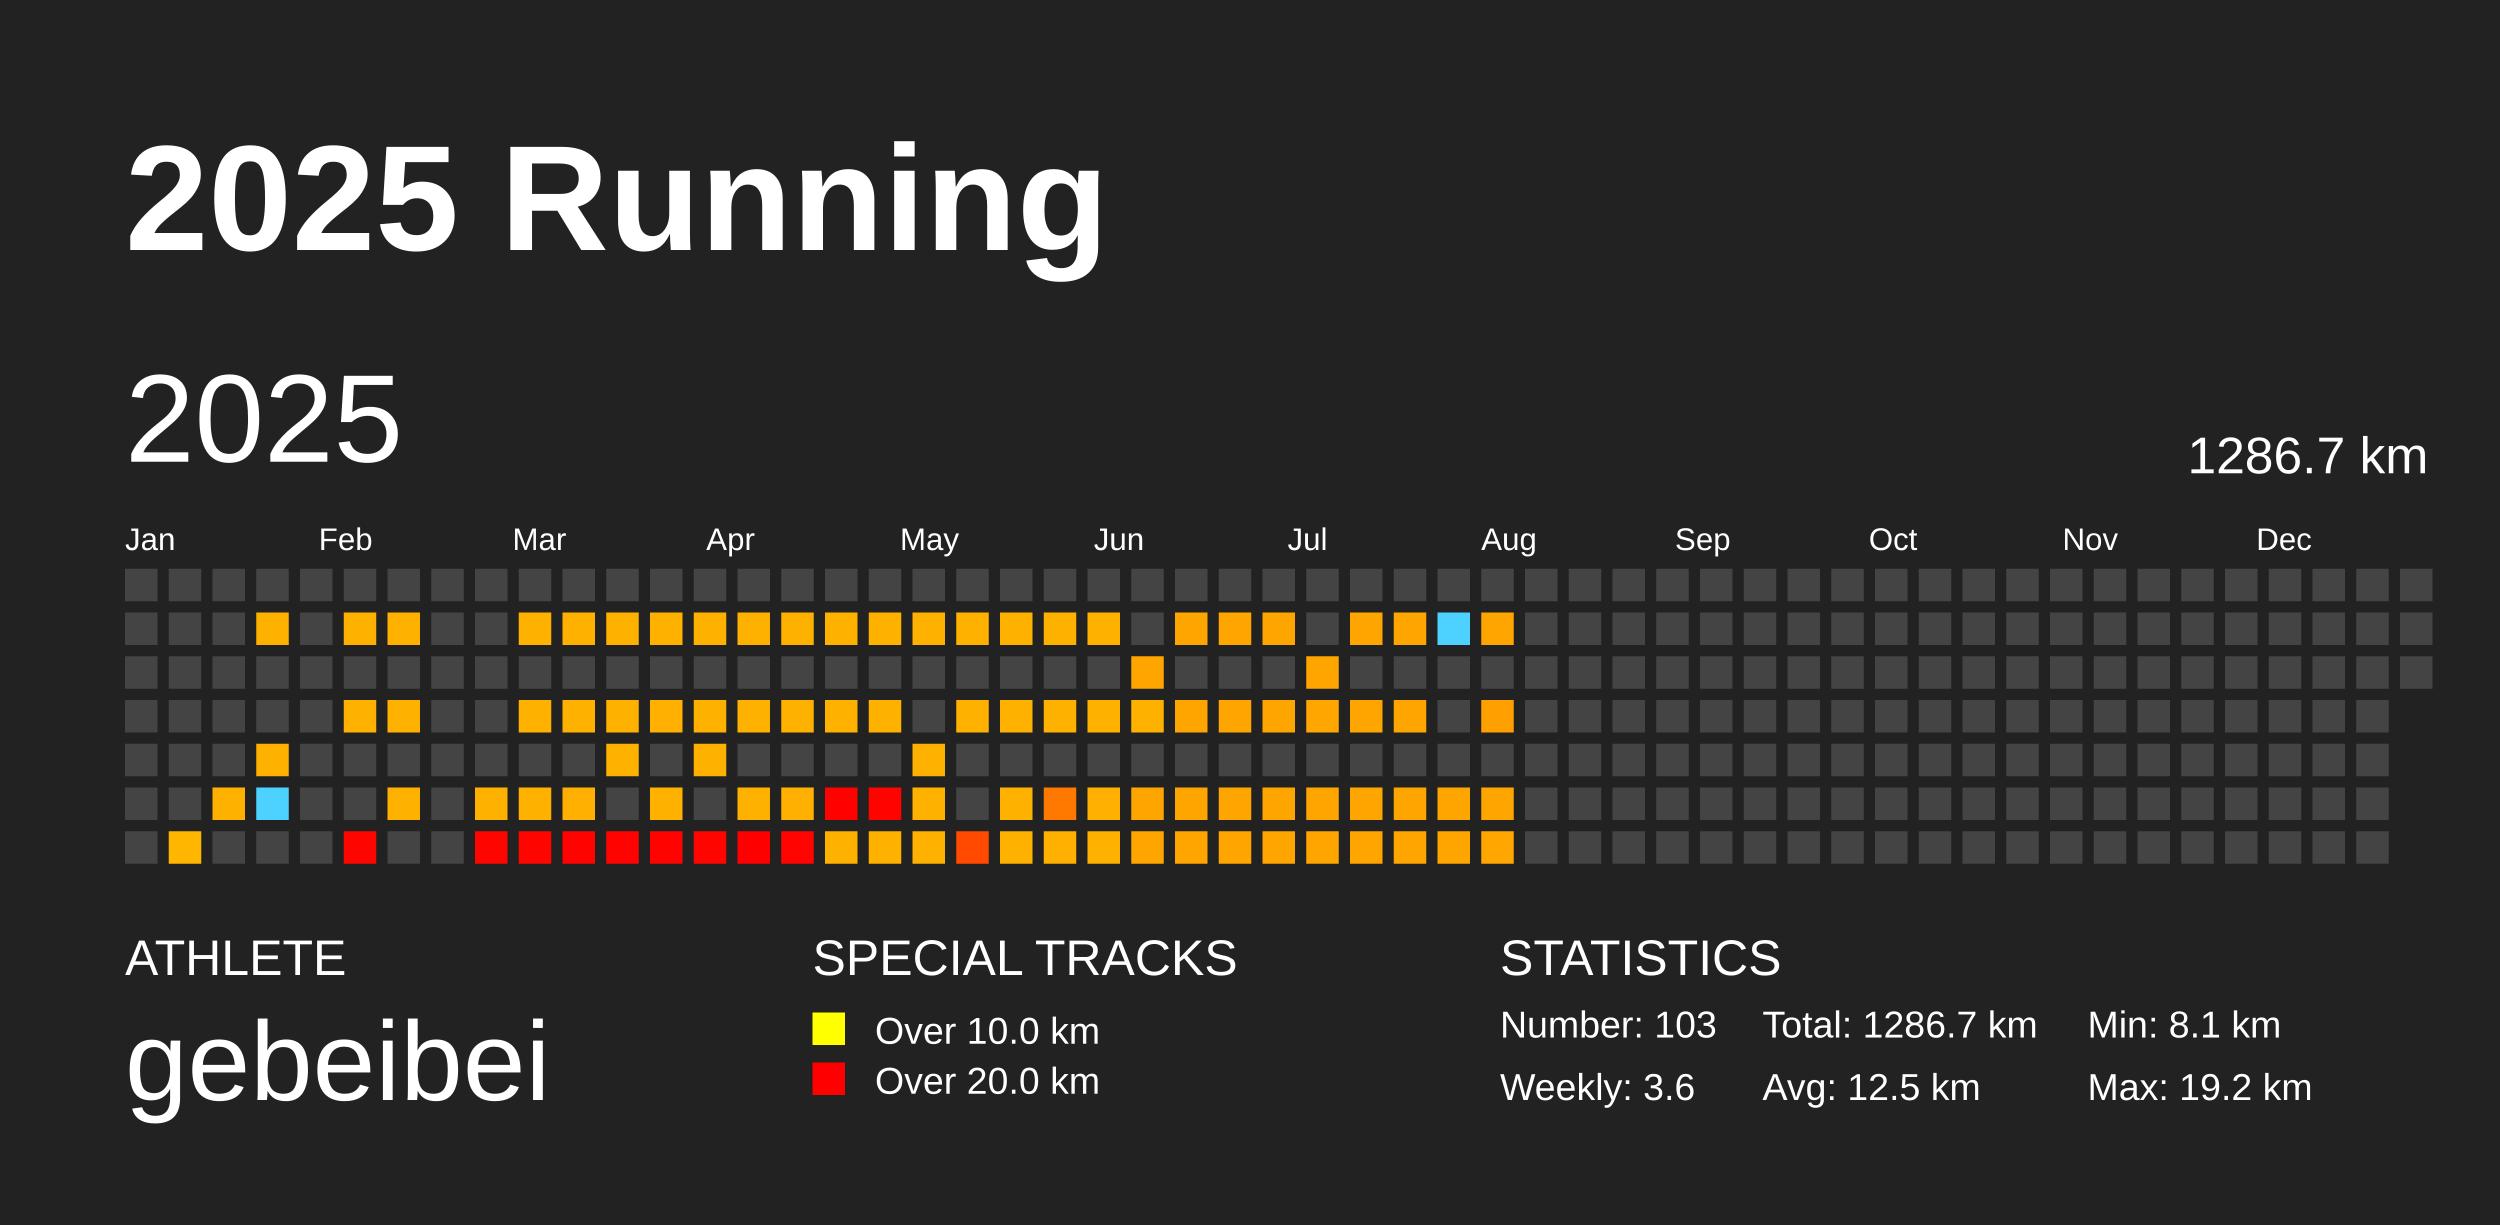
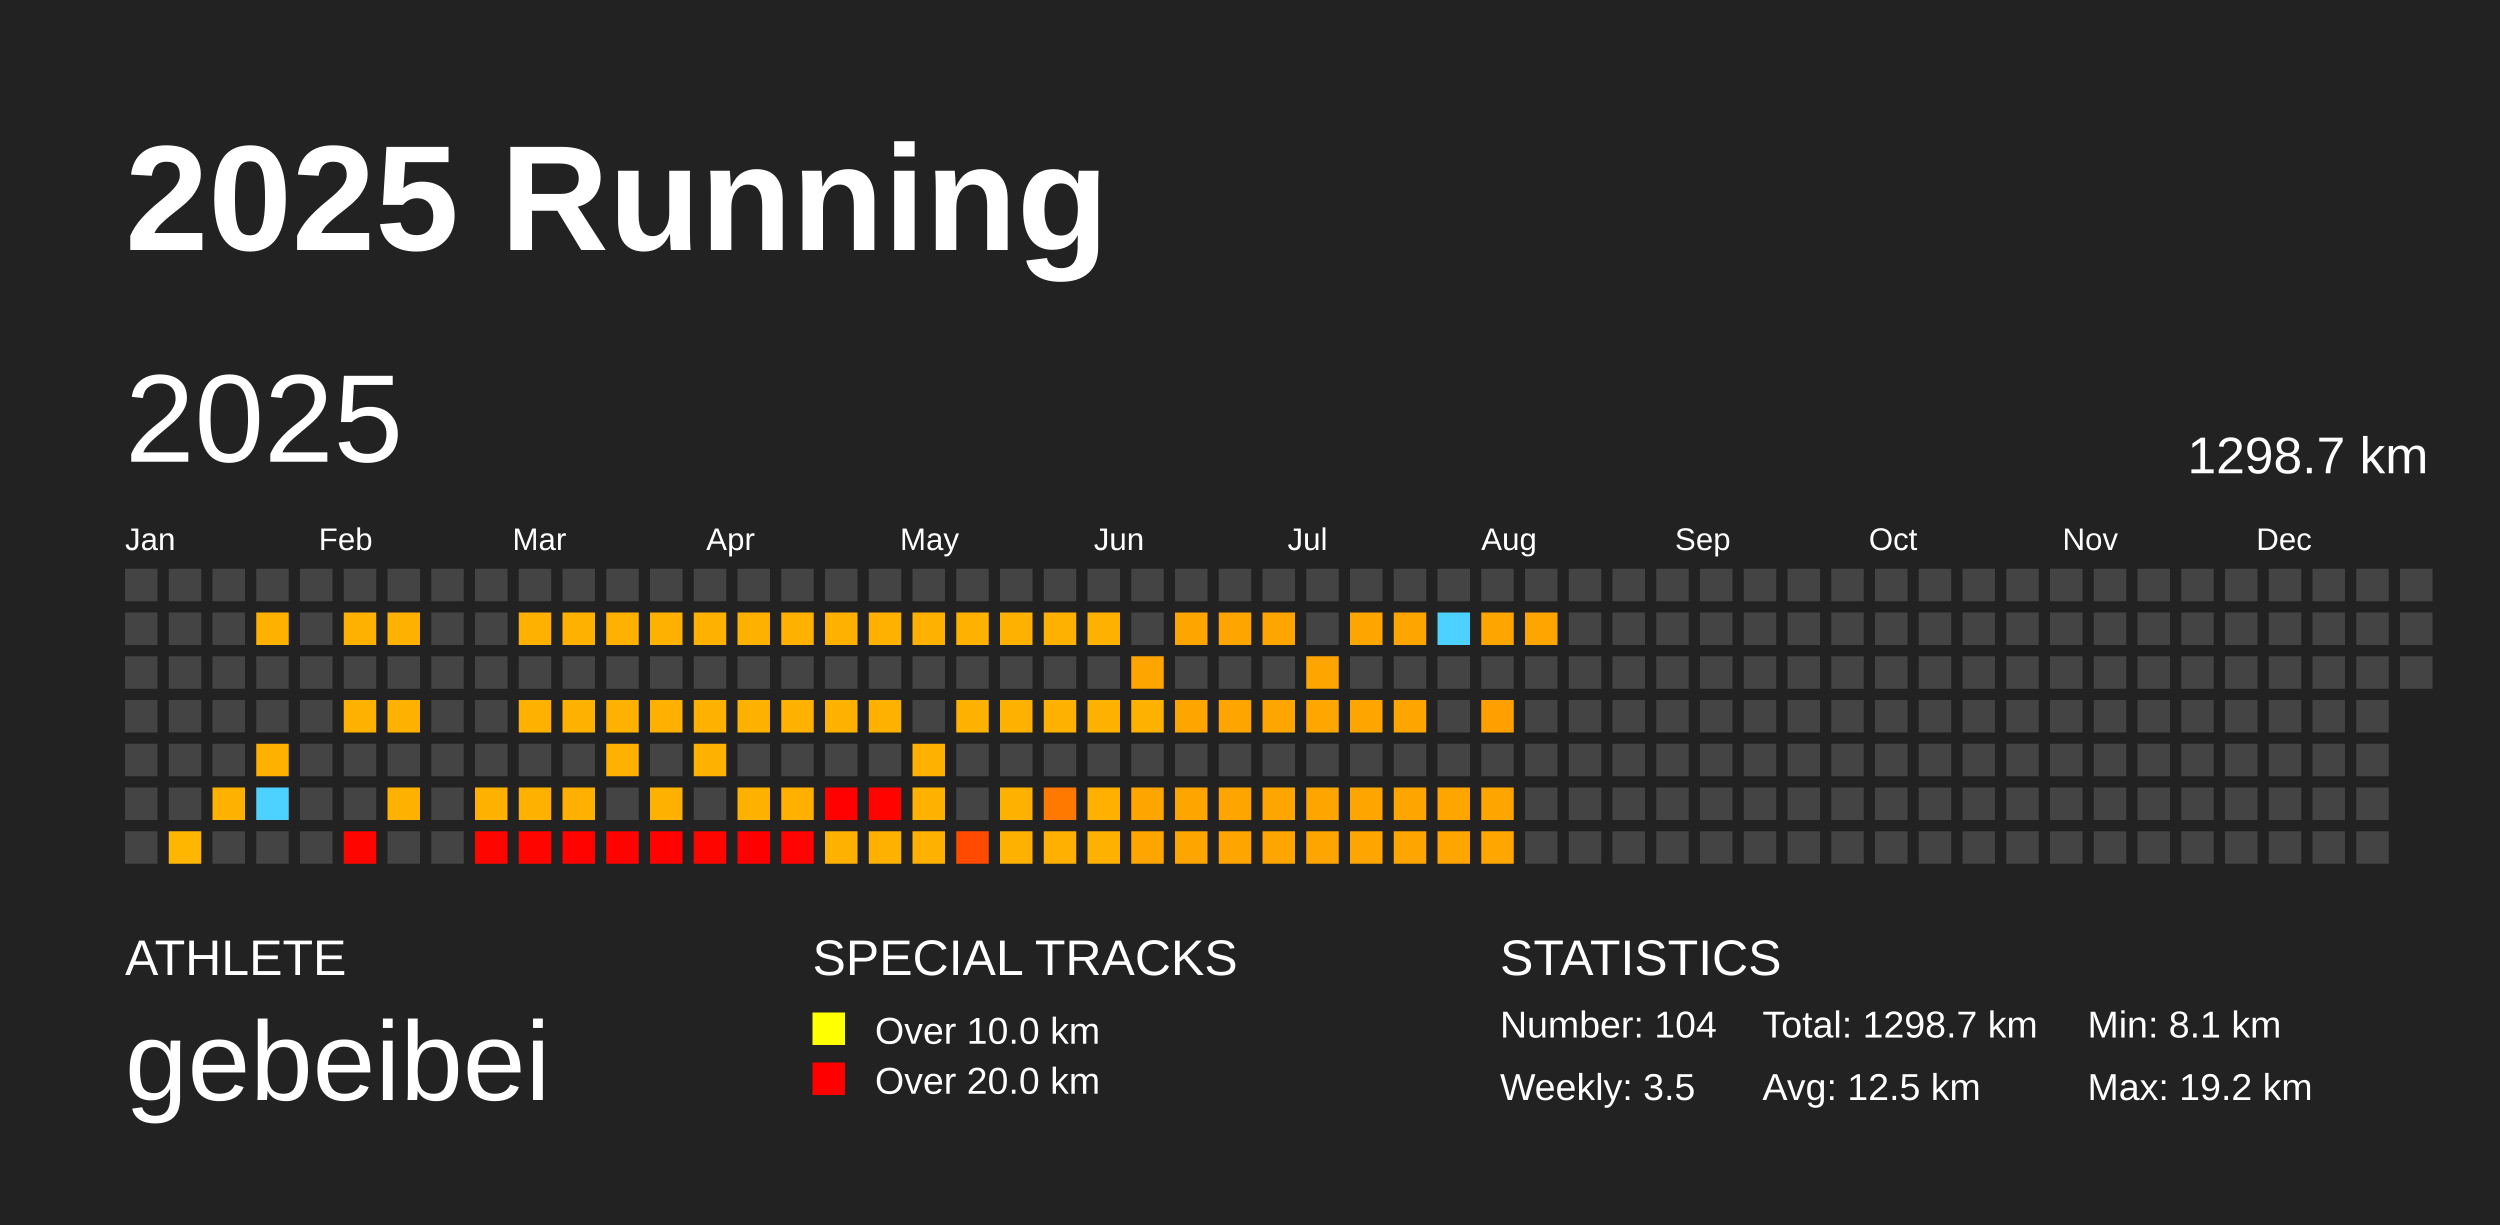
<svg xmlns="http://www.w3.org/2000/svg" baseProfile="full" height="98mm" version="1.1" viewBox="0,0,200,98" width="200mm">
  <defs />
  <rect fill="#222222" height="98" width="200" x="0" y="0" />
  <text fill="#FFFFFF" style="font-size:12px; font-family:Arial; font-weight:bold;" x="10" y="20">2025 Running</text>
  <text fill="#FFFFFF" style="font-size:4px; font-family:Arial" x="10" y="78">ATHLETE</text>
  <text fill="#FFFFFF" style="font-size:9px; font-family:Arial" x="10" y="88">gebeibei</text>
  <text fill="#FFFFFF" style="font-size:4px; font-family:Arial" x="65" y="78">SPECIAL TRACKS</text>
  <rect fill="yellow" height="2.6" width="2.6" x="65" y="81" />
  <text fill="#FFFFFF" style="font-size:3px; font-family:Arial" x="70" y="83.5">Over 10.0 km</text>
  <rect fill="red" height="2.6" width="2.6" x="65" y="85" />
  <text fill="#FFFFFF" style="font-size:3px; font-family:Arial" x="70" y="87.5">Over 20.0 km</text>
  <text fill="#FFFFFF" style="font-size:4px; font-family:Arial" x="120" y="78">STATISTICS</text>
-   <text fill="#FFFFFF" style="font-size:3px; font-family:Arial" x="120" y="83">Number: 103</text>
-   <text fill="#FFFFFF" style="font-size:3px; font-family:Arial" x="120" y="88">Weekly: 3.6</text>
-   <text fill="#FFFFFF" style="font-size:3px; font-family:Arial" x="141" y="83">Total: 1286.7 km</text>
+   <text fill="#FFFFFF" style="font-size:3px; font-family:Arial" x="120" y="83">Number: 104</text>
+   <text fill="#FFFFFF" style="font-size:3px; font-family:Arial" x="120" y="88">Weekly: 3.5</text>
+   <text fill="#FFFFFF" style="font-size:3px; font-family:Arial" x="141" y="83">Total: 1298.7 km</text>
  <text fill="#FFFFFF" style="font-size:3px; font-family:Arial" x="141" y="88">Avg: 12.5 km</text>
  <text fill="#FFFFFF" style="font-size:3px; font-family:Arial" x="167" y="83">Min: 8.1 km</text>
  <text fill="#FFFFFF" style="font-size:3px; font-family:Arial" x="167" y="88">Max: 19.2 km</text>
  <text dominant-baseline="hanging" fill="#FFFFFF" style="font-size:10.0px; font-family:Arial;" x="10" y="30">2025</text>
-   <text dominant-baseline="hanging" fill="#FFFFFF" style="font-size:4.125px; font-family:Arial;" x="175" y="35">1286.7 km</text>
+   <text dominant-baseline="hanging" fill="#FFFFFF" style="font-size:4.125px; font-family:Arial;" x="175" y="35">1298.7 km</text>
  <text fill="#FFFFFF" style="font-size:2.5px; font-family:Arial" x="10.0" y="44">Jan</text>
  <text fill="#FFFFFF" style="font-size:2.5px; font-family:Arial" x="25.5" y="44">Feb</text>
  <text fill="#FFFFFF" style="font-size:2.5px; font-family:Arial" x="41.0" y="44">Mar</text>
  <text fill="#FFFFFF" style="font-size:2.5px; font-family:Arial" x="56.5" y="44">Apr</text>
  <text fill="#FFFFFF" style="font-size:2.5px; font-family:Arial" x="72.0" y="44">May</text>
  <text fill="#FFFFFF" style="font-size:2.5px; font-family:Arial" x="87.5" y="44">Jun</text>
  <text fill="#FFFFFF" style="font-size:2.5px; font-family:Arial" x="103.0" y="44">Jul</text>
  <text fill="#FFFFFF" style="font-size:2.5px; font-family:Arial" x="118.5" y="44">Aug</text>
  <text fill="#FFFFFF" style="font-size:2.5px; font-family:Arial" x="134.0" y="44">Sep</text>
  <text fill="#FFFFFF" style="font-size:2.5px; font-family:Arial" x="149.5" y="44">Oct</text>
  <text fill="#FFFFFF" style="font-size:2.5px; font-family:Arial" x="165.0" y="44">Nov</text>
  <text fill="#FFFFFF" style="font-size:2.5px; font-family:Arial" x="180.5" y="44">Dec</text>
  <rect fill="#444444" height="2.6" width="2.6" x="10.0" y="45.5" />
  <rect fill="#444444" height="2.6" width="2.6" x="10.0" y="49.0" />
  <rect fill="#444444" height="2.6" width="2.6" x="10.0" y="52.5" />
  <rect fill="#444444" height="2.6" width="2.6" x="10.0" y="56.0" />
  <rect fill="#444444" height="2.6" width="2.6" x="10.0" y="59.5" />
  <rect fill="#444444" height="2.6" width="2.6" x="10.0" y="63.0" />
  <rect fill="#444444" height="2.6" width="2.6" x="10.0" y="66.5" />
  <rect fill="#444444" height="2.6" width="2.6" x="13.5" y="45.5" />
  <rect fill="#444444" height="2.6" width="2.6" x="13.5" y="49.0" />
  <rect fill="#444444" height="2.6" width="2.6" x="13.5" y="52.5" />
  <rect fill="#444444" height="2.6" width="2.6" x="13.5" y="56.0" />
  <rect fill="#444444" height="2.6" width="2.6" x="13.5" y="59.5" />
  <rect fill="#444444" height="2.6" width="2.6" x="13.5" y="63.0" />
  <rect fill="#ffb600" height="2.6" width="2.6" x="13.5" y="66.5" />
  <rect fill="#444444" height="2.6" width="2.6" x="17.0" y="45.5" />
  <rect fill="#444444" height="2.6" width="2.6" x="17.0" y="49.0" />
  <rect fill="#444444" height="2.6" width="2.6" x="17.0" y="52.5" />
  <rect fill="#444444" height="2.6" width="2.6" x="17.0" y="56.0" />
  <rect fill="#444444" height="2.6" width="2.6" x="17.0" y="59.5" />
  <rect fill="#ffb100" height="2.6" width="2.6" x="17.0" y="63.0" />
  <rect fill="#444444" height="2.6" width="2.6" x="17.0" y="66.5" />
  <rect fill="#444444" height="2.6" width="2.6" x="20.5" y="45.5" />
  <rect fill="#ffb100" height="2.6" width="2.6" x="20.5" y="49.0" />
  <rect fill="#444444" height="2.6" width="2.6" x="20.5" y="52.5" />
  <rect fill="#444444" height="2.6" width="2.6" x="20.5" y="56.0" />
  <rect fill="#ffb100" height="2.6" width="2.6" x="20.5" y="59.5" />
  <rect fill="#4dd2ff" height="2.6" width="2.6" x="20.5" y="63.0" />
  <rect fill="#444444" height="2.6" width="2.6" x="20.5" y="66.5" />
  <rect fill="#444444" height="2.6" width="2.6" x="24.0" y="45.5" />
  <rect fill="#444444" height="2.6" width="2.6" x="24.0" y="49.0" />
  <rect fill="#444444" height="2.6" width="2.6" x="24.0" y="52.5" />
  <rect fill="#444444" height="2.6" width="2.6" x="24.0" y="56.0" />
  <rect fill="#444444" height="2.6" width="2.6" x="24.0" y="59.5" />
  <rect fill="#444444" height="2.6" width="2.6" x="24.0" y="63.0" />
  <rect fill="#444444" height="2.6" width="2.6" x="24.0" y="66.5" />
  <rect fill="#444444" height="2.6" width="2.6" x="27.5" y="45.5" />
  <rect fill="#ffb100" height="2.6" width="2.6" x="27.5" y="49.0" />
  <rect fill="#444444" height="2.6" width="2.6" x="27.5" y="52.5" />
  <rect fill="#ffb100" height="2.6" width="2.6" x="27.5" y="56.0" />
  <rect fill="#444444" height="2.6" width="2.6" x="27.5" y="59.5" />
  <rect fill="#444444" height="2.6" width="2.6" x="27.5" y="63.0" />
  <rect fill="#ff0500" height="2.6" width="2.6" x="27.5" y="66.5" />
  <rect fill="#444444" height="2.6" width="2.6" x="31.0" y="45.5" />
  <rect fill="#ffb100" height="2.6" width="2.6" x="31.0" y="49.0" />
  <rect fill="#444444" height="2.6" width="2.6" x="31.0" y="52.5" />
  <rect fill="#ffb100" height="2.6" width="2.6" x="31.0" y="56.0" />
  <rect fill="#444444" height="2.6" width="2.6" x="31.0" y="59.5" />
  <rect fill="#ffb100" height="2.6" width="2.6" x="31.0" y="63.0" />
  <rect fill="#444444" height="2.6" width="2.6" x="31.0" y="66.5" />
  <rect fill="#444444" height="2.6" width="2.6" x="34.5" y="45.5" />
  <rect fill="#444444" height="2.6" width="2.6" x="34.5" y="49.0" />
  <rect fill="#444444" height="2.6" width="2.6" x="34.5" y="52.5" />
  <rect fill="#444444" height="2.6" width="2.6" x="34.5" y="56.0" />
  <rect fill="#444444" height="2.6" width="2.6" x="34.5" y="59.5" />
  <rect fill="#444444" height="2.6" width="2.6" x="34.5" y="63.0" />
  <rect fill="#444444" height="2.6" width="2.6" x="34.5" y="66.5" />
  <rect fill="#444444" height="2.6" width="2.6" x="38.0" y="45.5" />
  <rect fill="#444444" height="2.6" width="2.6" x="38.0" y="49.0" />
  <rect fill="#444444" height="2.6" width="2.6" x="38.0" y="52.5" />
  <rect fill="#444444" height="2.6" width="2.6" x="38.0" y="56.0" />
  <rect fill="#444444" height="2.6" width="2.6" x="38.0" y="59.5" />
  <rect fill="#ffb100" height="2.6" width="2.6" x="38.0" y="63.0" />
  <rect fill="#ff0500" height="2.6" width="2.6" x="38.0" y="66.5" />
  <rect fill="#444444" height="2.6" width="2.6" x="41.5" y="45.5" />
  <rect fill="#ffb100" height="2.6" width="2.6" x="41.5" y="49.0" />
  <rect fill="#444444" height="2.6" width="2.6" x="41.5" y="52.5" />
  <rect fill="#ffb100" height="2.6" width="2.6" x="41.5" y="56.0" />
  <rect fill="#444444" height="2.6" width="2.6" x="41.5" y="59.5" />
  <rect fill="#ffb100" height="2.6" width="2.6" x="41.5" y="63.0" />
  <rect fill="#ff0500" height="2.6" width="2.6" x="41.5" y="66.5" />
  <rect fill="#444444" height="2.6" width="2.6" x="45.0" y="45.5" />
  <rect fill="#ffb100" height="2.6" width="2.6" x="45.0" y="49.0" />
  <rect fill="#444444" height="2.6" width="2.6" x="45.0" y="52.5" />
  <rect fill="#ffb100" height="2.6" width="2.6" x="45.0" y="56.0" />
  <rect fill="#444444" height="2.6" width="2.6" x="45.0" y="59.5" />
  <rect fill="#ffb000" height="2.6" width="2.6" x="45.0" y="63.0" />
  <rect fill="#ff0300" height="2.6" width="2.6" x="45.0" y="66.5" />
  <rect fill="#444444" height="2.6" width="2.6" x="48.5" y="45.5" />
  <rect fill="#ffb100" height="2.6" width="2.6" x="48.5" y="49.0" />
  <rect fill="#444444" height="2.6" width="2.6" x="48.5" y="52.5" />
  <rect fill="#ffb100" height="2.6" width="2.6" x="48.5" y="56.0" />
  <rect fill="#ffb100" height="2.6" width="2.6" x="48.5" y="59.5" />
  <rect fill="#444444" height="2.6" width="2.6" x="48.5" y="63.0" />
  <rect fill="#ff0300" height="2.6" width="2.6" x="48.5" y="66.5" />
  <rect fill="#444444" height="2.6" width="2.6" x="52.0" y="45.5" />
  <rect fill="#ffb100" height="2.6" width="2.6" x="52.0" y="49.0" />
  <rect fill="#444444" height="2.6" width="2.6" x="52.0" y="52.5" />
  <rect fill="#ffb000" height="2.6" width="2.6" x="52.0" y="56.0" />
  <rect fill="#444444" height="2.6" width="2.6" x="52.0" y="59.5" />
  <rect fill="#ffb100" height="2.6" width="2.6" x="52.0" y="63.0" />
  <rect fill="#ff0300" height="2.6" width="2.6" x="52.0" y="66.5" />
  <rect fill="#444444" height="2.6" width="2.6" x="55.5" y="45.5" />
  <rect fill="#ffb100" height="2.6" width="2.6" x="55.5" y="49.0" />
  <rect fill="#444444" height="2.6" width="2.6" x="55.5" y="52.5" />
  <rect fill="#ffb100" height="2.6" width="2.6" x="55.5" y="56.0" />
  <rect fill="#ffb100" height="2.6" width="2.6" x="55.5" y="59.5" />
  <rect fill="#444444" height="2.6" width="2.6" x="55.5" y="63.0" />
  <rect fill="#ff0500" height="2.6" width="2.6" x="55.5" y="66.5" />
  <rect fill="#444444" height="2.6" width="2.6" x="59.0" y="45.5" />
  <rect fill="#ffb100" height="2.6" width="2.6" x="59.0" y="49.0" />
  <rect fill="#444444" height="2.6" width="2.6" x="59.0" y="52.5" />
  <rect fill="#ffb100" height="2.6" width="2.6" x="59.0" y="56.0" />
  <rect fill="#444444" height="2.6" width="2.6" x="59.0" y="59.5" />
  <rect fill="#ffb100" height="2.6" width="2.6" x="59.0" y="63.0" />
  <rect fill="#ff0000" height="2.6" width="2.6" x="59.0" y="66.5" />
  <rect fill="#444444" height="2.6" width="2.6" x="62.5" y="45.5" />
  <rect fill="#ffb100" height="2.6" width="2.6" x="62.5" y="49.0" />
  <rect fill="#444444" height="2.6" width="2.6" x="62.5" y="52.5" />
  <rect fill="#ffb100" height="2.6" width="2.6" x="62.5" y="56.0" />
  <rect fill="#444444" height="2.6" width="2.6" x="62.5" y="59.5" />
  <rect fill="#ffb000" height="2.6" width="2.6" x="62.5" y="63.0" />
  <rect fill="#ff0400" height="2.6" width="2.6" x="62.5" y="66.5" />
  <rect fill="#444444" height="2.6" width="2.6" x="66.0" y="45.5" />
  <rect fill="#ffb100" height="2.6" width="2.6" x="66.0" y="49.0" />
  <rect fill="#444444" height="2.6" width="2.6" x="66.0" y="52.5" />
  <rect fill="#ffb100" height="2.6" width="2.6" x="66.0" y="56.0" />
  <rect fill="#444444" height="2.6" width="2.6" x="66.0" y="59.5" />
  <rect fill="#ff0200" height="2.6" width="2.6" x="66.0" y="63.0" />
  <rect fill="#ffb100" height="2.6" width="2.6" x="66.0" y="66.5" />
  <rect fill="#444444" height="2.6" width="2.6" x="69.5" y="45.5" />
  <rect fill="#ffb100" height="2.6" width="2.6" x="69.5" y="49.0" />
  <rect fill="#444444" height="2.6" width="2.6" x="69.5" y="52.5" />
  <rect fill="#ffb100" height="2.6" width="2.6" x="69.5" y="56.0" />
  <rect fill="#444444" height="2.6" width="2.6" x="69.5" y="59.5" />
  <rect fill="#ff0300" height="2.6" width="2.6" x="69.5" y="63.0" />
  <rect fill="#ffb100" height="2.6" width="2.6" x="69.5" y="66.5" />
  <rect fill="#444444" height="2.6" width="2.6" x="73.0" y="45.5" />
  <rect fill="#ffb100" height="2.6" width="2.6" x="73.0" y="49.0" />
  <rect fill="#444444" height="2.6" width="2.6" x="73.0" y="52.5" />
  <rect fill="#444444" height="2.6" width="2.6" x="73.0" y="56.0" />
  <rect fill="#ffb100" height="2.6" width="2.6" x="73.0" y="59.5" />
  <rect fill="#ffb100" height="2.6" width="2.6" x="73.0" y="63.0" />
  <rect fill="#ffb100" height="2.6" width="2.6" x="73.0" y="66.5" />
  <rect fill="#444444" height="2.6" width="2.6" x="76.5" y="45.5" />
  <rect fill="#ffb100" height="2.6" width="2.6" x="76.5" y="49.0" />
  <rect fill="#444444" height="2.6" width="2.6" x="76.5" y="52.5" />
  <rect fill="#ffb100" height="2.6" width="2.6" x="76.5" y="56.0" />
  <rect fill="#444444" height="2.6" width="2.6" x="76.5" y="59.5" />
  <rect fill="#444444" height="2.6" width="2.6" x="76.5" y="63.0" />
  <rect fill="#ff4a00" height="2.6" width="2.6" x="76.5" y="66.5" />
  <rect fill="#444444" height="2.6" width="2.6" x="80.0" y="45.5" />
  <rect fill="#ffb100" height="2.6" width="2.6" x="80.0" y="49.0" />
  <rect fill="#444444" height="2.6" width="2.6" x="80.0" y="52.5" />
  <rect fill="#ffb100" height="2.6" width="2.6" x="80.0" y="56.0" />
  <rect fill="#444444" height="2.6" width="2.6" x="80.0" y="59.5" />
  <rect fill="#ffb100" height="2.6" width="2.6" x="80.0" y="63.0" />
  <rect fill="#ffb100" height="2.6" width="2.6" x="80.0" y="66.5" />
  <rect fill="#444444" height="2.6" width="2.6" x="83.5" y="45.5" />
  <rect fill="#ffb100" height="2.6" width="2.6" x="83.5" y="49.0" />
  <rect fill="#444444" height="2.6" width="2.6" x="83.5" y="52.5" />
  <rect fill="#ffb100" height="2.6" width="2.6" x="83.5" y="56.0" />
  <rect fill="#444444" height="2.6" width="2.6" x="83.5" y="59.5" />
  <rect fill="#ff7800" height="2.6" width="2.6" x="83.5" y="63.0" />
  <rect fill="#ffb000" height="2.6" width="2.6" x="83.5" y="66.5" />
  <rect fill="#444444" height="2.6" width="2.6" x="87.0" y="45.5" />
  <rect fill="#ffb100" height="2.6" width="2.6" x="87.0" y="49.0" />
  <rect fill="#444444" height="2.6" width="2.6" x="87.0" y="52.5" />
  <rect fill="#ffb100" height="2.6" width="2.6" x="87.0" y="56.0" />
  <rect fill="#444444" height="2.6" width="2.6" x="87.0" y="59.5" />
  <rect fill="#ffb000" height="2.6" width="2.6" x="87.0" y="63.0" />
  <rect fill="#ffb100" height="2.6" width="2.6" x="87.0" y="66.5" />
  <rect fill="#444444" height="2.6" width="2.6" x="90.5" y="45.5" />
  <rect fill="#444444" height="2.6" width="2.6" x="90.5" y="49.0" />
  <rect fill="#ffa500" height="2.6" width="2.6" x="90.5" y="52.5" />
  <rect fill="#ffb100" height="2.6" width="2.6" x="90.5" y="56.0" />
  <rect fill="#444444" height="2.6" width="2.6" x="90.5" y="59.5" />
  <rect fill="#ffa500" height="2.6" width="2.6" x="90.5" y="63.0" />
  <rect fill="#ffa500" height="2.6" width="2.6" x="90.5" y="66.5" />
  <rect fill="#444444" height="2.6" width="2.6" x="94.0" y="45.5" />
  <rect fill="#ffa500" height="2.6" width="2.6" x="94.0" y="49.0" />
  <rect fill="#444444" height="2.6" width="2.6" x="94.0" y="52.5" />
  <rect fill="#ffa500" height="2.6" width="2.6" x="94.0" y="56.0" />
  <rect fill="#444444" height="2.6" width="2.6" x="94.0" y="59.5" />
  <rect fill="#ffa500" height="2.6" width="2.6" x="94.0" y="63.0" />
  <rect fill="#ffa500" height="2.6" width="2.6" x="94.0" y="66.5" />
  <rect fill="#444444" height="2.6" width="2.6" x="97.5" y="45.5" />
  <rect fill="#ffa500" height="2.6" width="2.6" x="97.5" y="49.0" />
  <rect fill="#444444" height="2.6" width="2.6" x="97.5" y="52.5" />
  <rect fill="#ffa500" height="2.6" width="2.6" x="97.5" y="56.0" />
  <rect fill="#444444" height="2.6" width="2.6" x="97.5" y="59.5" />
  <rect fill="#ffa500" height="2.6" width="2.6" x="97.5" y="63.0" />
  <rect fill="#ffa500" height="2.6" width="2.6" x="97.5" y="66.5" />
  <rect fill="#444444" height="2.6" width="2.6" x="101.0" y="45.5" />
  <rect fill="#ffa500" height="2.6" width="2.6" x="101.0" y="49.0" />
  <rect fill="#444444" height="2.6" width="2.6" x="101.0" y="52.5" />
  <rect fill="#ffa500" height="2.6" width="2.6" x="101.0" y="56.0" />
  <rect fill="#444444" height="2.6" width="2.6" x="101.0" y="59.5" />
  <rect fill="#ffa500" height="2.6" width="2.6" x="101.0" y="63.0" />
  <rect fill="#ffa500" height="2.6" width="2.6" x="101.0" y="66.5" />
  <rect fill="#444444" height="2.6" width="2.6" x="104.5" y="45.5" />
  <rect fill="#444444" height="2.6" width="2.6" x="104.5" y="49.0" />
  <rect fill="#ffa500" height="2.6" width="2.6" x="104.5" y="52.5" />
  <rect fill="#ffa600" height="2.6" width="2.6" x="104.5" y="56.0" />
  <rect fill="#444444" height="2.6" width="2.6" x="104.5" y="59.5" />
  <rect fill="#ffa500" height="2.6" width="2.6" x="104.5" y="63.0" />
  <rect fill="#ffa500" height="2.6" width="2.6" x="104.5" y="66.5" />
  <rect fill="#444444" height="2.6" width="2.6" x="108.0" y="45.5" />
  <rect fill="#ffa500" height="2.6" width="2.6" x="108.0" y="49.0" />
  <rect fill="#444444" height="2.6" width="2.6" x="108.0" y="52.5" />
  <rect fill="#ffa500" height="2.6" width="2.6" x="108.0" y="56.0" />
  <rect fill="#444444" height="2.6" width="2.6" x="108.0" y="59.5" />
  <rect fill="#ffa500" height="2.6" width="2.6" x="108.0" y="63.0" />
  <rect fill="#ffa500" height="2.6" width="2.6" x="108.0" y="66.5" />
  <rect fill="#444444" height="2.6" width="2.6" x="111.5" y="45.5" />
  <rect fill="#ffa500" height="2.6" width="2.6" x="111.5" y="49.0" />
  <rect fill="#444444" height="2.6" width="2.6" x="111.5" y="52.5" />
  <rect fill="#ffa500" height="2.6" width="2.6" x="111.5" y="56.0" />
  <rect fill="#444444" height="2.6" width="2.6" x="111.5" y="59.5" />
  <rect fill="#ffa500" height="2.6" width="2.6" x="111.5" y="63.0" />
  <rect fill="#ffa500" height="2.6" width="2.6" x="111.5" y="66.5" />
  <rect fill="#444444" height="2.6" width="2.6" x="115.0" y="45.5" />
  <rect fill="#4dd2ff" height="2.6" width="2.6" x="115.0" y="49.0" />
  <rect fill="#444444" height="2.6" width="2.6" x="115.0" y="52.5" />
  <rect fill="#444444" height="2.6" width="2.6" x="115.0" y="56.0" />
  <rect fill="#444444" height="2.6" width="2.6" x="115.0" y="59.5" />
  <rect fill="#ffa500" height="2.6" width="2.6" x="115.0" y="63.0" />
  <rect fill="#ffa500" height="2.6" width="2.6" x="115.0" y="66.5" />
  <rect fill="#444444" height="2.6" width="2.6" x="118.5" y="45.5" />
  <rect fill="#ffa500" height="2.6" width="2.6" x="118.5" y="49.0" />
  <rect fill="#444444" height="2.6" width="2.6" x="118.5" y="52.5" />
  <rect fill="#ffa000" height="2.6" width="2.6" x="118.5" y="56.0" />
  <rect fill="#444444" height="2.6" width="2.6" x="118.5" y="59.5" />
  <rect fill="#ffa500" height="2.6" width="2.6" x="118.5" y="63.0" />
  <rect fill="#ffa600" height="2.6" width="2.6" x="118.5" y="66.5" />
  <rect fill="#444444" height="2.6" width="2.6" x="122.0" y="45.5" />
-   <rect fill="#444444" height="2.6" width="2.6" x="122.0" y="49.0" />
+   <rect fill="#ffa500" height="2.6" width="2.6" x="122.0" y="49.0" />
  <rect fill="#444444" height="2.6" width="2.6" x="122.0" y="52.5" />
  <rect fill="#444444" height="2.6" width="2.6" x="122.0" y="56.0" />
  <rect fill="#444444" height="2.6" width="2.6" x="122.0" y="59.5" />
  <rect fill="#444444" height="2.6" width="2.6" x="122.0" y="63.0" />
  <rect fill="#444444" height="2.6" width="2.6" x="122.0" y="66.5" />
  <rect fill="#444444" height="2.6" width="2.6" x="125.5" y="45.5" />
  <rect fill="#444444" height="2.6" width="2.6" x="125.5" y="49.0" />
  <rect fill="#444444" height="2.6" width="2.6" x="125.5" y="52.5" />
  <rect fill="#444444" height="2.6" width="2.6" x="125.5" y="56.0" />
  <rect fill="#444444" height="2.6" width="2.6" x="125.5" y="59.5" />
  <rect fill="#444444" height="2.6" width="2.6" x="125.5" y="63.0" />
  <rect fill="#444444" height="2.6" width="2.6" x="125.5" y="66.5" />
  <rect fill="#444444" height="2.6" width="2.6" x="129.0" y="45.5" />
  <rect fill="#444444" height="2.6" width="2.6" x="129.0" y="49.0" />
  <rect fill="#444444" height="2.6" width="2.6" x="129.0" y="52.5" />
  <rect fill="#444444" height="2.6" width="2.6" x="129.0" y="56.0" />
  <rect fill="#444444" height="2.6" width="2.6" x="129.0" y="59.5" />
  <rect fill="#444444" height="2.6" width="2.6" x="129.0" y="63.0" />
  <rect fill="#444444" height="2.6" width="2.6" x="129.0" y="66.5" />
  <rect fill="#444444" height="2.6" width="2.6" x="132.5" y="45.5" />
  <rect fill="#444444" height="2.6" width="2.6" x="132.5" y="49.0" />
  <rect fill="#444444" height="2.6" width="2.6" x="132.5" y="52.5" />
  <rect fill="#444444" height="2.6" width="2.6" x="132.5" y="56.0" />
  <rect fill="#444444" height="2.6" width="2.6" x="132.5" y="59.5" />
  <rect fill="#444444" height="2.6" width="2.6" x="132.5" y="63.0" />
  <rect fill="#444444" height="2.6" width="2.6" x="132.5" y="66.5" />
  <rect fill="#444444" height="2.6" width="2.6" x="136.0" y="45.5" />
  <rect fill="#444444" height="2.6" width="2.6" x="136.0" y="49.0" />
  <rect fill="#444444" height="2.6" width="2.6" x="136.0" y="52.5" />
  <rect fill="#444444" height="2.6" width="2.6" x="136.0" y="56.0" />
  <rect fill="#444444" height="2.6" width="2.6" x="136.0" y="59.5" />
  <rect fill="#444444" height="2.6" width="2.6" x="136.0" y="63.0" />
  <rect fill="#444444" height="2.6" width="2.6" x="136.0" y="66.5" />
  <rect fill="#444444" height="2.6" width="2.6" x="139.5" y="45.5" />
  <rect fill="#444444" height="2.6" width="2.6" x="139.5" y="49.0" />
  <rect fill="#444444" height="2.6" width="2.6" x="139.5" y="52.5" />
  <rect fill="#444444" height="2.6" width="2.6" x="139.5" y="56.0" />
  <rect fill="#444444" height="2.6" width="2.6" x="139.5" y="59.5" />
  <rect fill="#444444" height="2.6" width="2.6" x="139.5" y="63.0" />
  <rect fill="#444444" height="2.6" width="2.6" x="139.5" y="66.5" />
  <rect fill="#444444" height="2.6" width="2.6" x="143.0" y="45.5" />
  <rect fill="#444444" height="2.6" width="2.6" x="143.0" y="49.0" />
  <rect fill="#444444" height="2.6" width="2.6" x="143.0" y="52.5" />
  <rect fill="#444444" height="2.6" width="2.6" x="143.0" y="56.0" />
  <rect fill="#444444" height="2.6" width="2.6" x="143.0" y="59.5" />
  <rect fill="#444444" height="2.6" width="2.6" x="143.0" y="63.0" />
  <rect fill="#444444" height="2.6" width="2.6" x="143.0" y="66.5" />
  <rect fill="#444444" height="2.6" width="2.6" x="146.5" y="45.5" />
  <rect fill="#444444" height="2.6" width="2.6" x="146.5" y="49.0" />
  <rect fill="#444444" height="2.6" width="2.6" x="146.5" y="52.5" />
  <rect fill="#444444" height="2.6" width="2.6" x="146.5" y="56.0" />
  <rect fill="#444444" height="2.6" width="2.6" x="146.5" y="59.5" />
  <rect fill="#444444" height="2.6" width="2.6" x="146.5" y="63.0" />
  <rect fill="#444444" height="2.6" width="2.6" x="146.5" y="66.5" />
  <rect fill="#444444" height="2.6" width="2.6" x="150.0" y="45.5" />
  <rect fill="#444444" height="2.6" width="2.6" x="150.0" y="49.0" />
  <rect fill="#444444" height="2.6" width="2.6" x="150.0" y="52.5" />
  <rect fill="#444444" height="2.6" width="2.6" x="150.0" y="56.0" />
  <rect fill="#444444" height="2.6" width="2.6" x="150.0" y="59.5" />
  <rect fill="#444444" height="2.6" width="2.6" x="150.0" y="63.0" />
  <rect fill="#444444" height="2.6" width="2.6" x="150.0" y="66.5" />
  <rect fill="#444444" height="2.6" width="2.6" x="153.5" y="45.5" />
  <rect fill="#444444" height="2.6" width="2.6" x="153.5" y="49.0" />
  <rect fill="#444444" height="2.6" width="2.6" x="153.5" y="52.5" />
  <rect fill="#444444" height="2.6" width="2.6" x="153.5" y="56.0" />
  <rect fill="#444444" height="2.6" width="2.6" x="153.5" y="59.5" />
  <rect fill="#444444" height="2.6" width="2.6" x="153.5" y="63.0" />
  <rect fill="#444444" height="2.6" width="2.6" x="153.5" y="66.5" />
  <rect fill="#444444" height="2.6" width="2.6" x="157.0" y="45.5" />
  <rect fill="#444444" height="2.6" width="2.6" x="157.0" y="49.0" />
  <rect fill="#444444" height="2.6" width="2.6" x="157.0" y="52.5" />
  <rect fill="#444444" height="2.6" width="2.6" x="157.0" y="56.0" />
  <rect fill="#444444" height="2.6" width="2.6" x="157.0" y="59.5" />
  <rect fill="#444444" height="2.6" width="2.6" x="157.0" y="63.0" />
  <rect fill="#444444" height="2.6" width="2.6" x="157.0" y="66.5" />
  <rect fill="#444444" height="2.6" width="2.6" x="160.5" y="45.5" />
  <rect fill="#444444" height="2.6" width="2.6" x="160.5" y="49.0" />
  <rect fill="#444444" height="2.6" width="2.6" x="160.5" y="52.5" />
  <rect fill="#444444" height="2.6" width="2.6" x="160.5" y="56.0" />
  <rect fill="#444444" height="2.6" width="2.6" x="160.5" y="59.5" />
  <rect fill="#444444" height="2.6" width="2.6" x="160.5" y="63.0" />
  <rect fill="#444444" height="2.6" width="2.6" x="160.5" y="66.5" />
  <rect fill="#444444" height="2.6" width="2.6" x="164.0" y="45.5" />
  <rect fill="#444444" height="2.6" width="2.6" x="164.0" y="49.0" />
  <rect fill="#444444" height="2.6" width="2.6" x="164.0" y="52.5" />
  <rect fill="#444444" height="2.6" width="2.6" x="164.0" y="56.0" />
  <rect fill="#444444" height="2.6" width="2.6" x="164.0" y="59.5" />
  <rect fill="#444444" height="2.6" width="2.6" x="164.0" y="63.0" />
  <rect fill="#444444" height="2.6" width="2.6" x="164.0" y="66.5" />
  <rect fill="#444444" height="2.6" width="2.6" x="167.5" y="45.5" />
  <rect fill="#444444" height="2.6" width="2.6" x="167.5" y="49.0" />
  <rect fill="#444444" height="2.6" width="2.6" x="167.5" y="52.5" />
  <rect fill="#444444" height="2.6" width="2.6" x="167.5" y="56.0" />
  <rect fill="#444444" height="2.6" width="2.6" x="167.5" y="59.5" />
  <rect fill="#444444" height="2.6" width="2.6" x="167.5" y="63.0" />
  <rect fill="#444444" height="2.6" width="2.6" x="167.5" y="66.5" />
  <rect fill="#444444" height="2.6" width="2.6" x="171.0" y="45.5" />
  <rect fill="#444444" height="2.6" width="2.6" x="171.0" y="49.0" />
  <rect fill="#444444" height="2.6" width="2.6" x="171.0" y="52.5" />
  <rect fill="#444444" height="2.6" width="2.6" x="171.0" y="56.0" />
  <rect fill="#444444" height="2.6" width="2.6" x="171.0" y="59.5" />
  <rect fill="#444444" height="2.6" width="2.6" x="171.0" y="63.0" />
  <rect fill="#444444" height="2.6" width="2.6" x="171.0" y="66.5" />
  <rect fill="#444444" height="2.6" width="2.6" x="174.5" y="45.5" />
  <rect fill="#444444" height="2.6" width="2.6" x="174.5" y="49.0" />
  <rect fill="#444444" height="2.6" width="2.6" x="174.5" y="52.5" />
  <rect fill="#444444" height="2.6" width="2.6" x="174.5" y="56.0" />
  <rect fill="#444444" height="2.6" width="2.6" x="174.5" y="59.5" />
  <rect fill="#444444" height="2.6" width="2.6" x="174.5" y="63.0" />
  <rect fill="#444444" height="2.6" width="2.6" x="174.5" y="66.5" />
  <rect fill="#444444" height="2.6" width="2.6" x="178.0" y="45.5" />
  <rect fill="#444444" height="2.6" width="2.6" x="178.0" y="49.0" />
  <rect fill="#444444" height="2.6" width="2.6" x="178.0" y="52.5" />
  <rect fill="#444444" height="2.6" width="2.6" x="178.0" y="56.0" />
  <rect fill="#444444" height="2.6" width="2.6" x="178.0" y="59.5" />
  <rect fill="#444444" height="2.6" width="2.6" x="178.0" y="63.0" />
  <rect fill="#444444" height="2.6" width="2.6" x="178.0" y="66.5" />
  <rect fill="#444444" height="2.6" width="2.6" x="181.5" y="45.5" />
  <rect fill="#444444" height="2.6" width="2.6" x="181.5" y="49.0" />
  <rect fill="#444444" height="2.6" width="2.6" x="181.5" y="52.5" />
  <rect fill="#444444" height="2.6" width="2.6" x="181.5" y="56.0" />
  <rect fill="#444444" height="2.6" width="2.6" x="181.5" y="59.5" />
  <rect fill="#444444" height="2.6" width="2.6" x="181.5" y="63.0" />
  <rect fill="#444444" height="2.6" width="2.6" x="181.5" y="66.5" />
  <rect fill="#444444" height="2.6" width="2.6" x="185.0" y="45.5" />
  <rect fill="#444444" height="2.6" width="2.6" x="185.0" y="49.0" />
  <rect fill="#444444" height="2.6" width="2.6" x="185.0" y="52.5" />
  <rect fill="#444444" height="2.6" width="2.6" x="185.0" y="56.0" />
  <rect fill="#444444" height="2.6" width="2.6" x="185.0" y="59.5" />
  <rect fill="#444444" height="2.6" width="2.6" x="185.0" y="63.0" />
  <rect fill="#444444" height="2.6" width="2.6" x="185.0" y="66.5" />
  <rect fill="#444444" height="2.6" width="2.6" x="188.5" y="45.5" />
  <rect fill="#444444" height="2.6" width="2.6" x="188.5" y="49.0" />
  <rect fill="#444444" height="2.6" width="2.6" x="188.5" y="52.5" />
  <rect fill="#444444" height="2.6" width="2.6" x="188.5" y="56.0" />
  <rect fill="#444444" height="2.6" width="2.6" x="188.5" y="59.5" />
  <rect fill="#444444" height="2.6" width="2.6" x="188.5" y="63.0" />
  <rect fill="#444444" height="2.6" width="2.6" x="188.5" y="66.5" />
  <rect fill="#444444" height="2.6" width="2.6" x="192.0" y="45.5" />
  <rect fill="#444444" height="2.6" width="2.6" x="192.0" y="49.0" />
  <rect fill="#444444" height="2.6" width="2.6" x="192.0" y="52.5" />
</svg>
